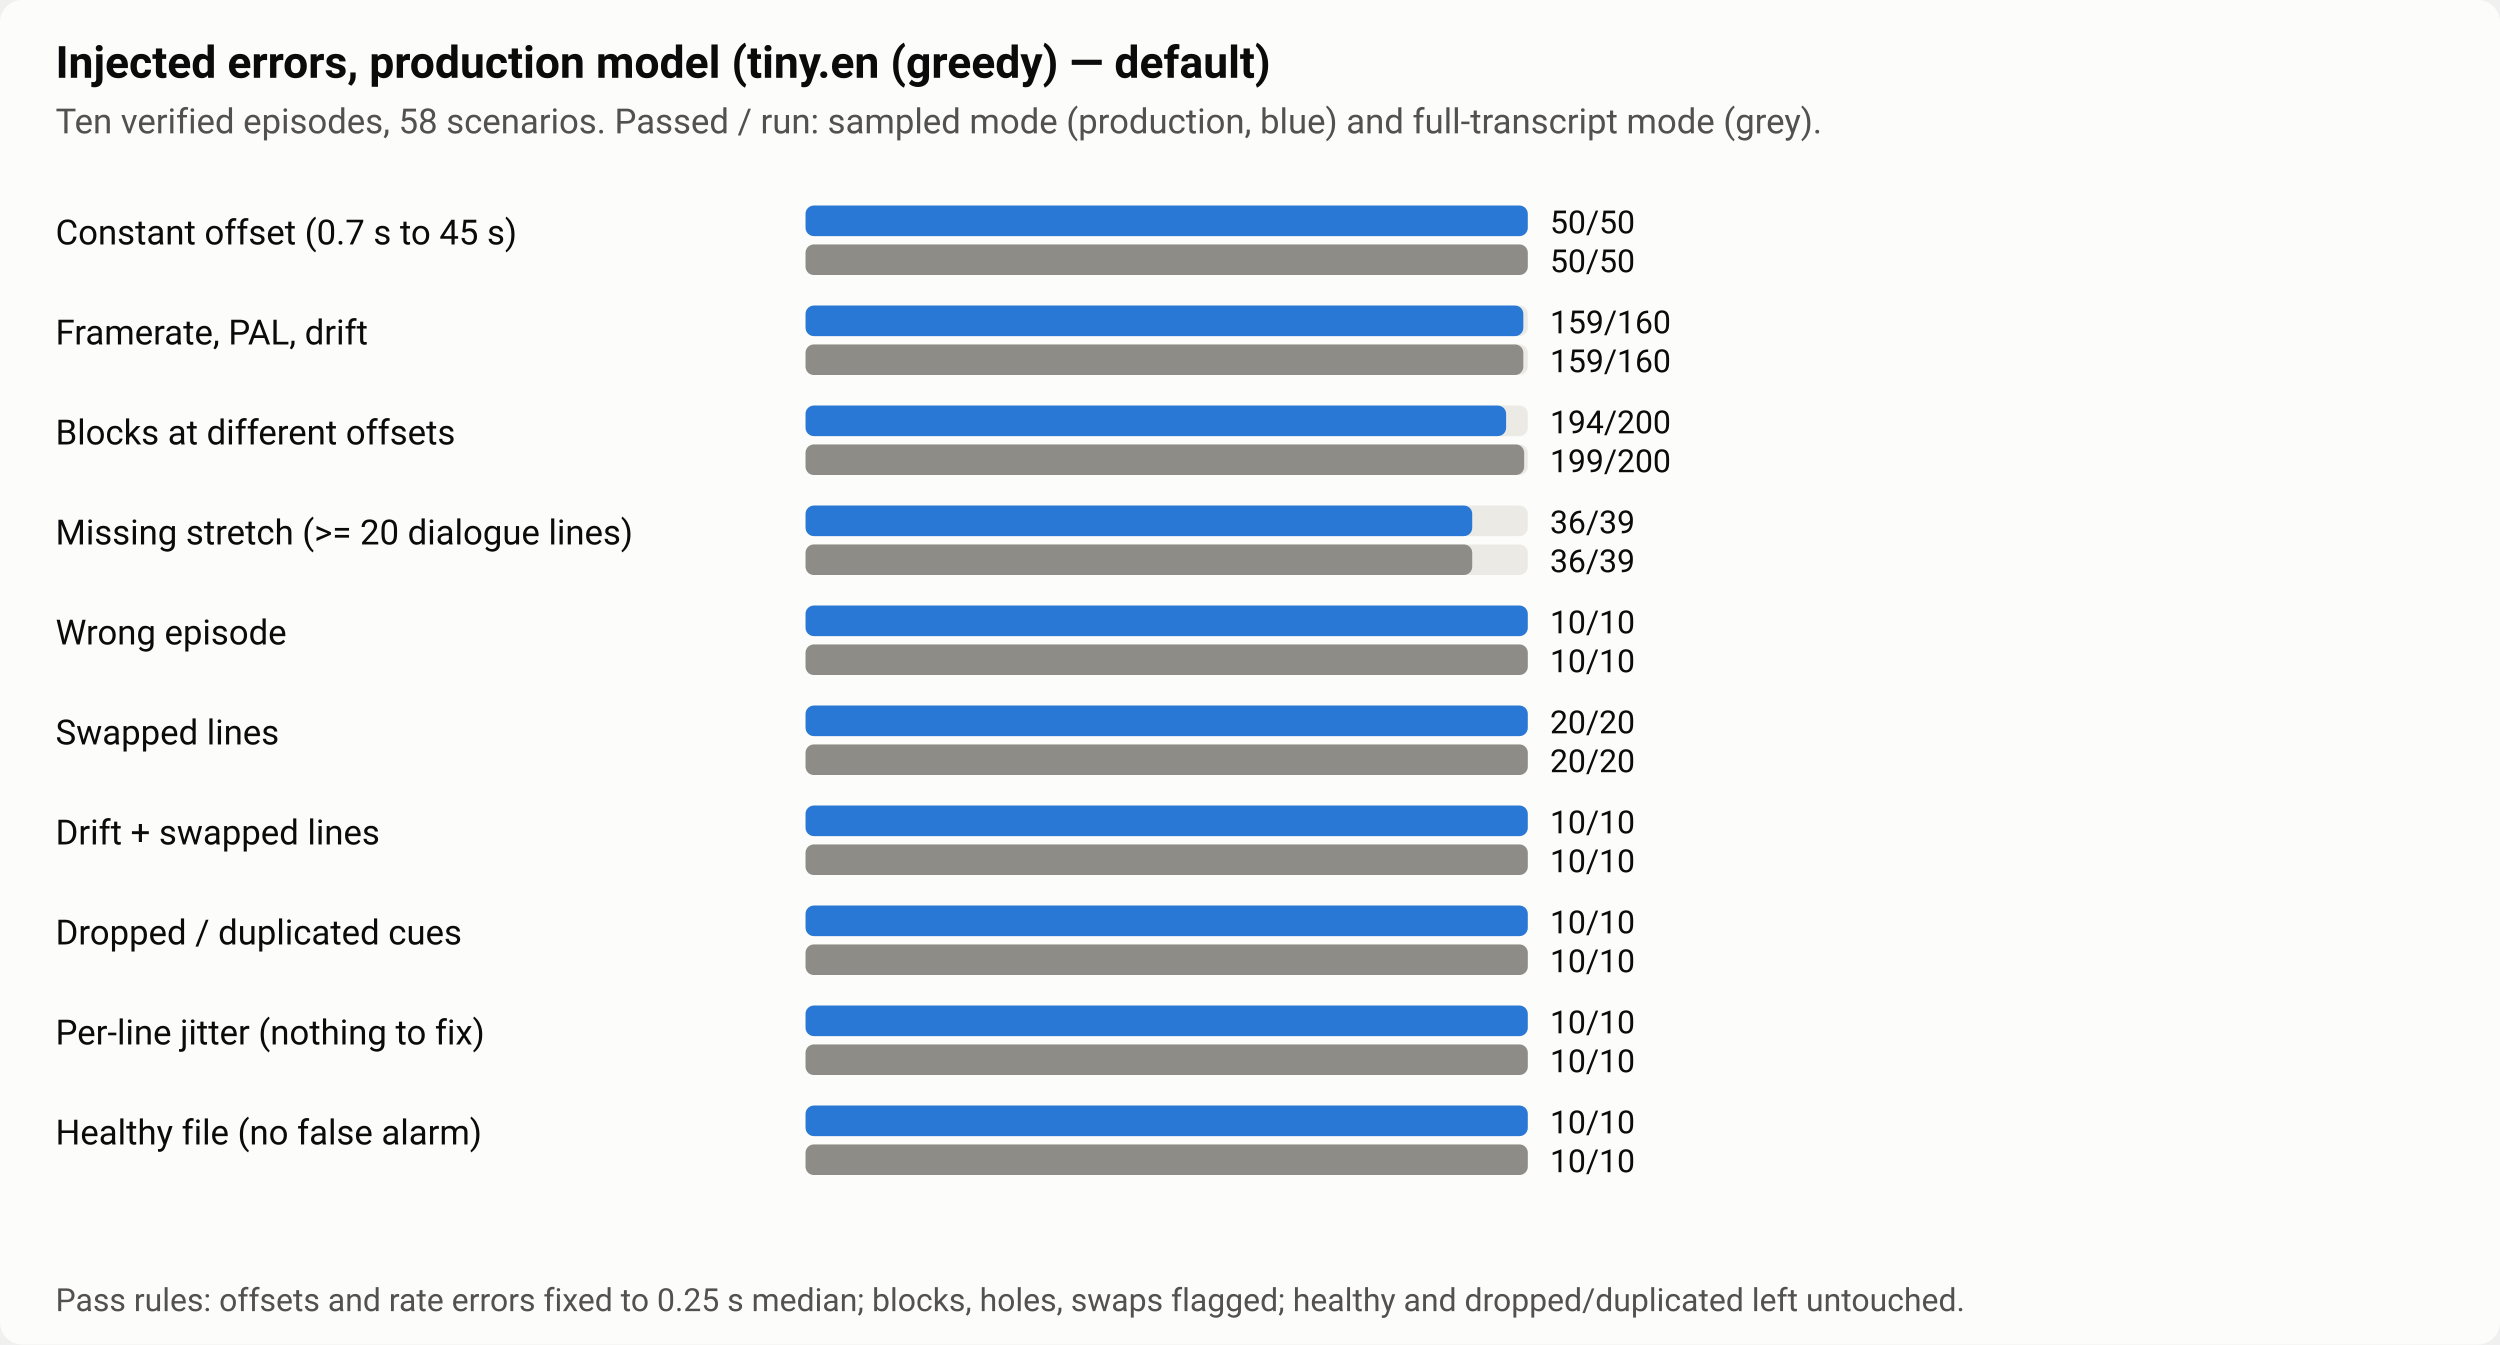
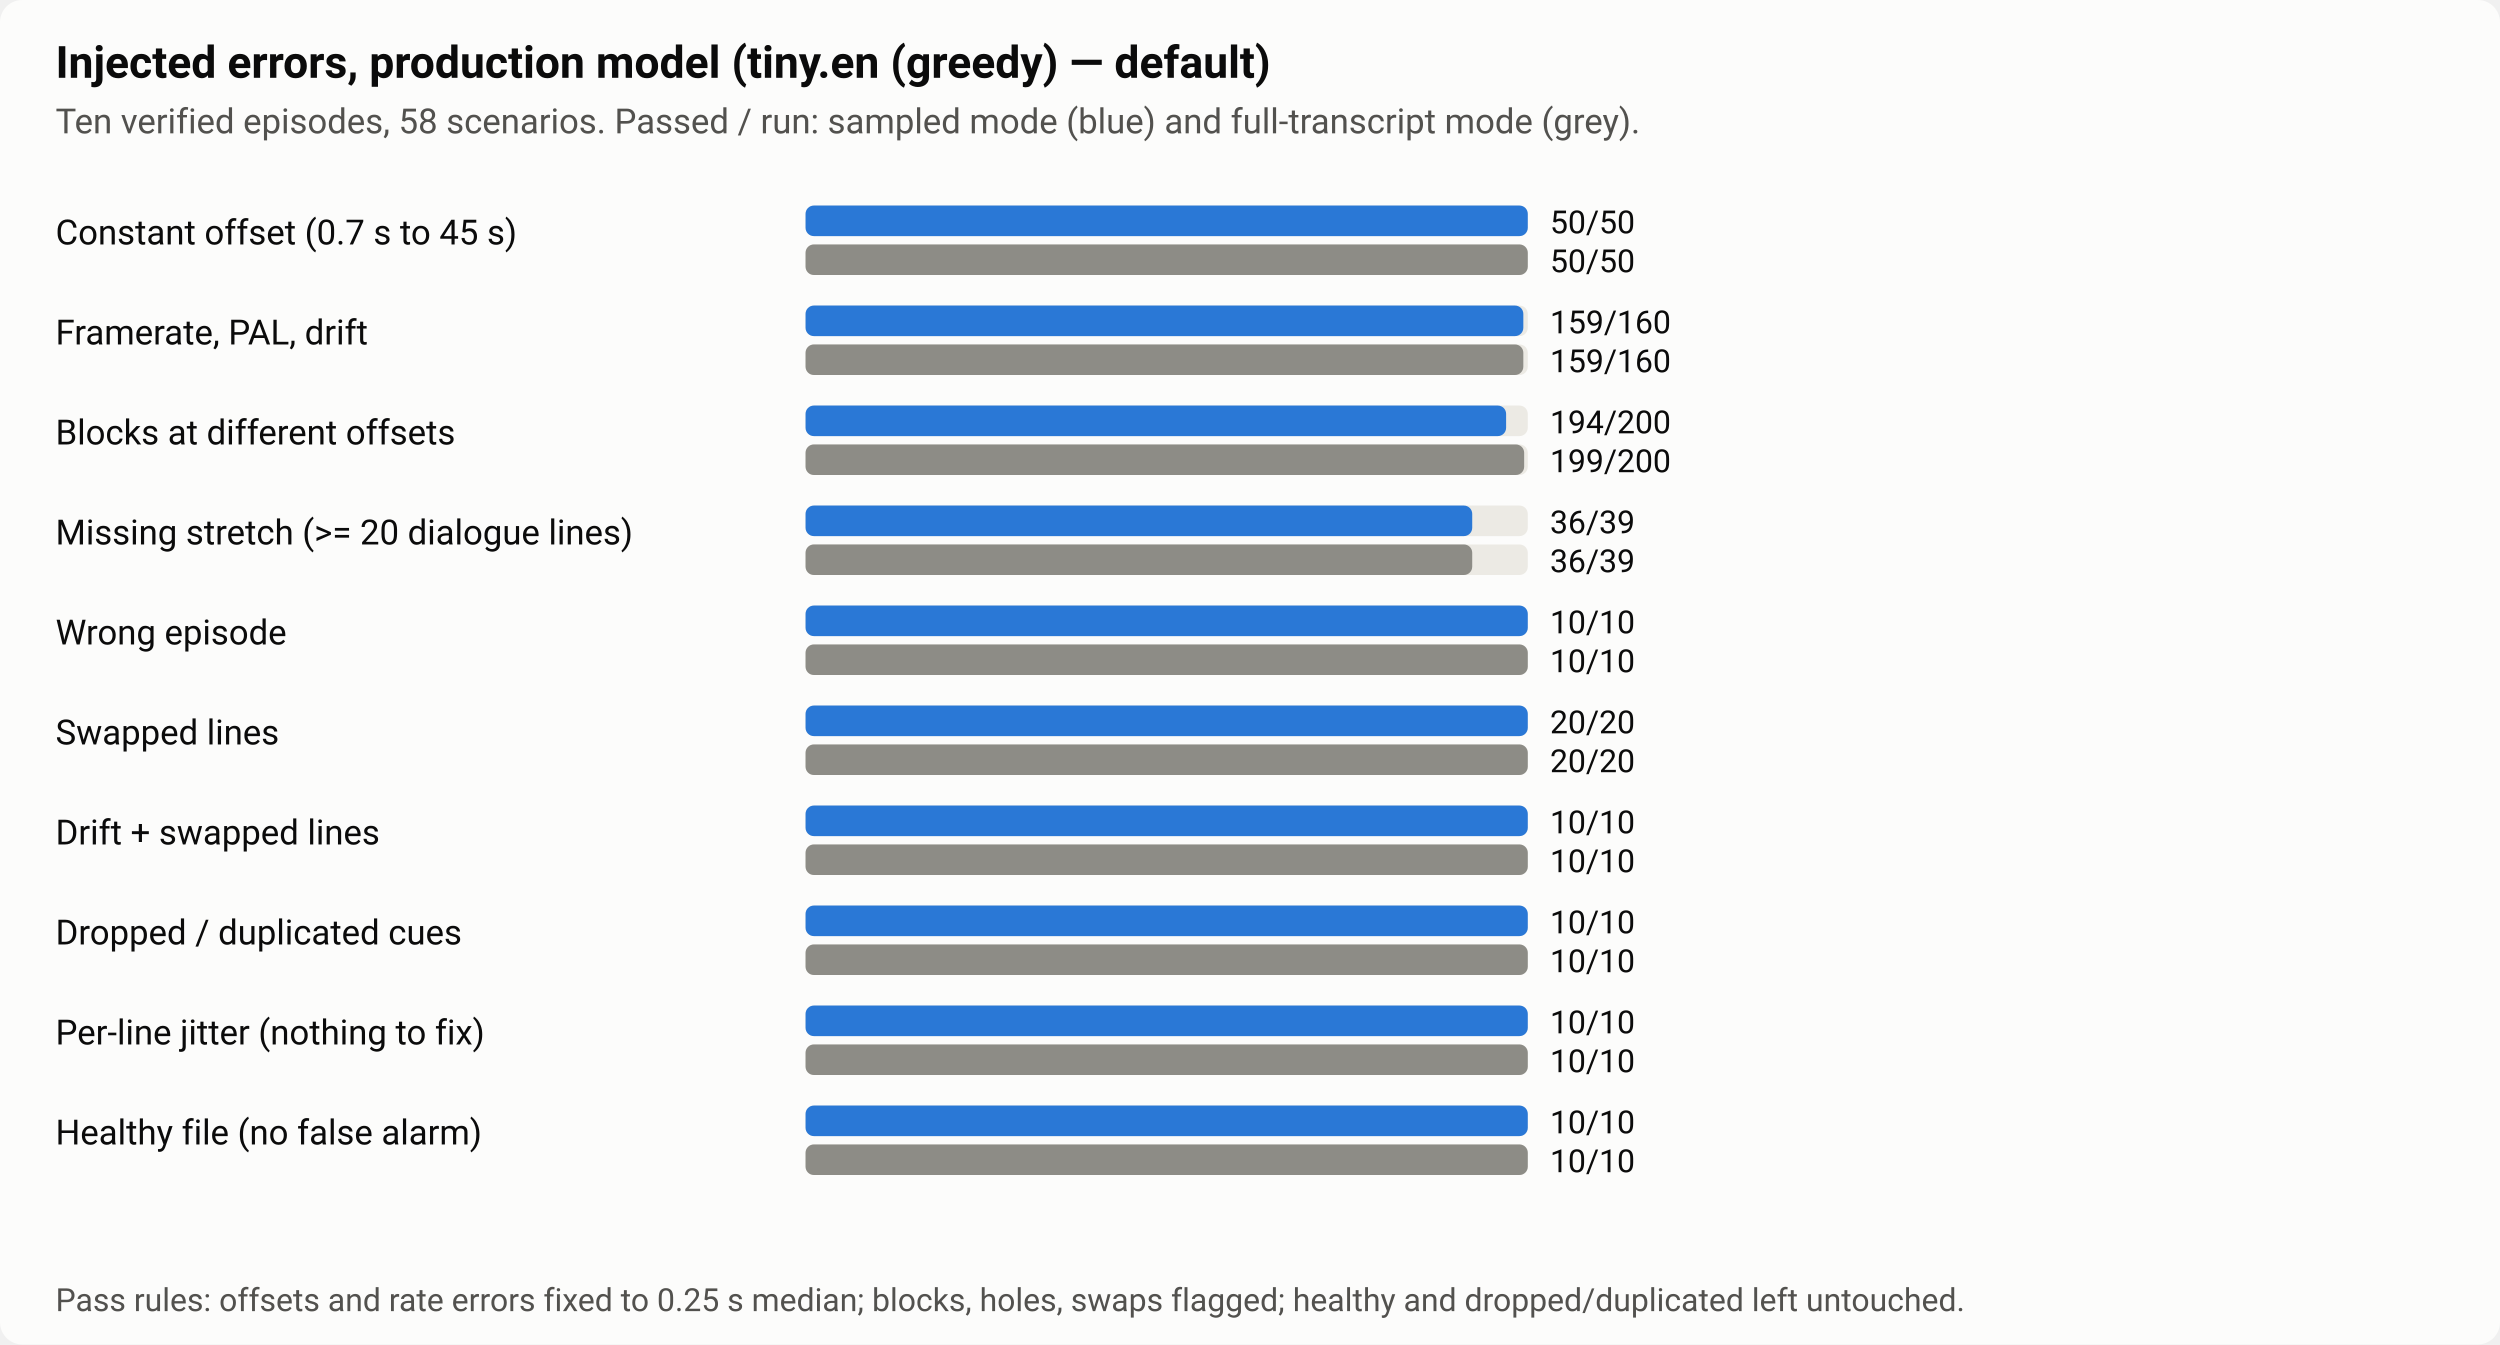
<svg xmlns="http://www.w3.org/2000/svg" viewBox="0 0 900 484" width="900" height="484" role="img" aria-labelledby="t d">
  <style>
  .bg{fill:#fcfcfb}.t1{fill:#0b0b0b}.t2{fill:#52514e}.grid{stroke:#e3e2dc}.track{fill:#eceae4}
  .hi{fill:#2a78d6}.lo{fill:#8d8c86}
  @media (prefers-color-scheme: dark){
    .bg{fill:#1a1a19}.t1{fill:#ffffff}.t2{fill:#c3c2b7}.grid{stroke:#3a3a37}.track{fill:#2b2b29}
    .hi{fill:#3987e5}.lo{fill:#8d8c86}}
  text{font-family:system-ui,-apple-system,'Segoe UI',Roboto,sans-serif}
</style>
  <rect class="bg" width="900" height="484" rx="8" />
  <text class="t1" x="20" y="28" font-size="16" font-weight="600">Injected errors, production model (tiny.en (greedy) — default)</text>
-   <text class="t2" x="20" y="48" font-size="12.5">Ten verified episodes, 58 scenarios. Passed / run: sampled mode (production, blue) and full-transcript mode (grey).</text>
+   <text class="t2" x="20" y="48" font-size="12.5">Ten verified episodes, 58 scenarios. Passed / run: sampled mode (blue) and full-transcript mode (grey).</text>
  <text class="t1" x="20" y="88" font-size="12.5">Constant offset (0.7 s to 45 s)</text>
  <rect class="track" x="290" y="74" width="260" height="11" rx="3" />
  <rect class="hi" x="290" y="74" width="260.0" height="11" rx="3" />
  <text class="t1" x="558" y="84" font-size="11.5">50/50</text>
  <rect class="track" x="290" y="88" width="260" height="11" rx="3" />
  <rect class="lo" x="290" y="88" width="260.0" height="11" rx="3" />
  <text class="t1" x="558" y="98" font-size="11.5">50/50</text>
  <text class="t1" x="20" y="124" font-size="12.5">Framerate, PAL, drift</text>
  <rect class="track" x="290" y="110" width="260" height="11" rx="3" />
  <rect class="hi" x="290" y="110" width="258.4" height="11" rx="3" />
  <text class="t1" x="558" y="120" font-size="11.5">159/160</text>
  <rect class="track" x="290" y="124" width="260" height="11" rx="3" />
  <rect class="lo" x="290" y="124" width="258.4" height="11" rx="3" />
  <text class="t1" x="558" y="134" font-size="11.5">159/160</text>
  <text class="t1" x="20" y="160" font-size="12.5">Blocks at different offsets</text>
  <rect class="track" x="290" y="146" width="260" height="11" rx="3" />
  <rect class="hi" x="290" y="146" width="252.2" height="11" rx="3" />
  <text class="t1" x="558" y="156" font-size="11.5">194/200</text>
  <rect class="track" x="290" y="160" width="260" height="11" rx="3" />
  <rect class="lo" x="290" y="160" width="258.7" height="11" rx="3" />
  <text class="t1" x="558" y="170" font-size="11.5">199/200</text>
  <text class="t1" x="20" y="196" font-size="12.5">Missing stretch (&gt;= 20 dialogue lines)</text>
  <rect class="track" x="290" y="182" width="260" height="11" rx="3" />
  <rect class="hi" x="290" y="182" width="240.0" height="11" rx="3" />
  <text class="t1" x="558" y="192" font-size="11.5">36/39</text>
  <rect class="track" x="290" y="196" width="260" height="11" rx="3" />
  <rect class="lo" x="290" y="196" width="240.0" height="11" rx="3" />
  <text class="t1" x="558" y="206" font-size="11.5">36/39</text>
  <text class="t1" x="20" y="232" font-size="12.5">Wrong episode</text>
  <rect class="track" x="290" y="218" width="260" height="11" rx="3" />
  <rect class="hi" x="290" y="218" width="260.0" height="11" rx="3" />
  <text class="t1" x="558" y="228" font-size="11.5">10/10</text>
  <rect class="track" x="290" y="232" width="260" height="11" rx="3" />
  <rect class="lo" x="290" y="232" width="260.0" height="11" rx="3" />
  <text class="t1" x="558" y="242" font-size="11.5">10/10</text>
  <text class="t1" x="20" y="268" font-size="12.5">Swapped lines</text>
  <rect class="track" x="290" y="254" width="260" height="11" rx="3" />
  <rect class="hi" x="290" y="254" width="260.0" height="11" rx="3" />
  <text class="t1" x="558" y="264" font-size="11.5">20/20</text>
  <rect class="track" x="290" y="268" width="260" height="11" rx="3" />
  <rect class="lo" x="290" y="268" width="260.0" height="11" rx="3" />
  <text class="t1" x="558" y="278" font-size="11.5">20/20</text>
  <text class="t1" x="20" y="304" font-size="12.5">Drift + swapped lines</text>
  <rect class="track" x="290" y="290" width="260" height="11" rx="3" />
  <rect class="hi" x="290" y="290" width="260.0" height="11" rx="3" />
  <text class="t1" x="558" y="300" font-size="11.5">10/10</text>
  <rect class="track" x="290" y="304" width="260" height="11" rx="3" />
  <rect class="lo" x="290" y="304" width="260.0" height="11" rx="3" />
  <text class="t1" x="558" y="314" font-size="11.5">10/10</text>
  <text class="t1" x="20" y="340" font-size="12.5">Dropped / duplicated cues</text>
  <rect class="track" x="290" y="326" width="260" height="11" rx="3" />
  <rect class="hi" x="290" y="326" width="260.0" height="11" rx="3" />
  <text class="t1" x="558" y="336" font-size="11.5">10/10</text>
  <rect class="track" x="290" y="340" width="260" height="11" rx="3" />
  <rect class="lo" x="290" y="340" width="260.0" height="11" rx="3" />
  <text class="t1" x="558" y="350" font-size="11.5">10/10</text>
  <text class="t1" x="20" y="376" font-size="12.5">Per-line jitter (nothing to fix)</text>
  <rect class="track" x="290" y="362" width="260" height="11" rx="3" />
  <rect class="hi" x="290" y="362" width="260.0" height="11" rx="3" />
  <text class="t1" x="558" y="372" font-size="11.5">10/10</text>
  <rect class="track" x="290" y="376" width="260" height="11" rx="3" />
  <rect class="lo" x="290" y="376" width="260.0" height="11" rx="3" />
  <text class="t1" x="558" y="386" font-size="11.5">10/10</text>
  <text class="t1" x="20" y="412" font-size="12.5">Healthy file (no false alarm)</text>
  <rect class="track" x="290" y="398" width="260" height="11" rx="3" />
  <rect class="hi" x="290" y="398" width="260.0" height="11" rx="3" />
  <text class="t1" x="558" y="408" font-size="11.5">10/10</text>
  <rect class="track" x="290" y="412" width="260" height="11" rx="3" />
  <rect class="lo" x="290" y="412" width="260.0" height="11" rx="3" />
  <text class="t1" x="558" y="422" font-size="11.5">10/10</text>
  <text class="t2" x="20" y="472" font-size="11.5">Pass rules: offsets and rate errors fixed to 0.25 s median; blocks, holes, swaps flagged; healthy and dropped/duplicated left untouched.</text>
</svg>
